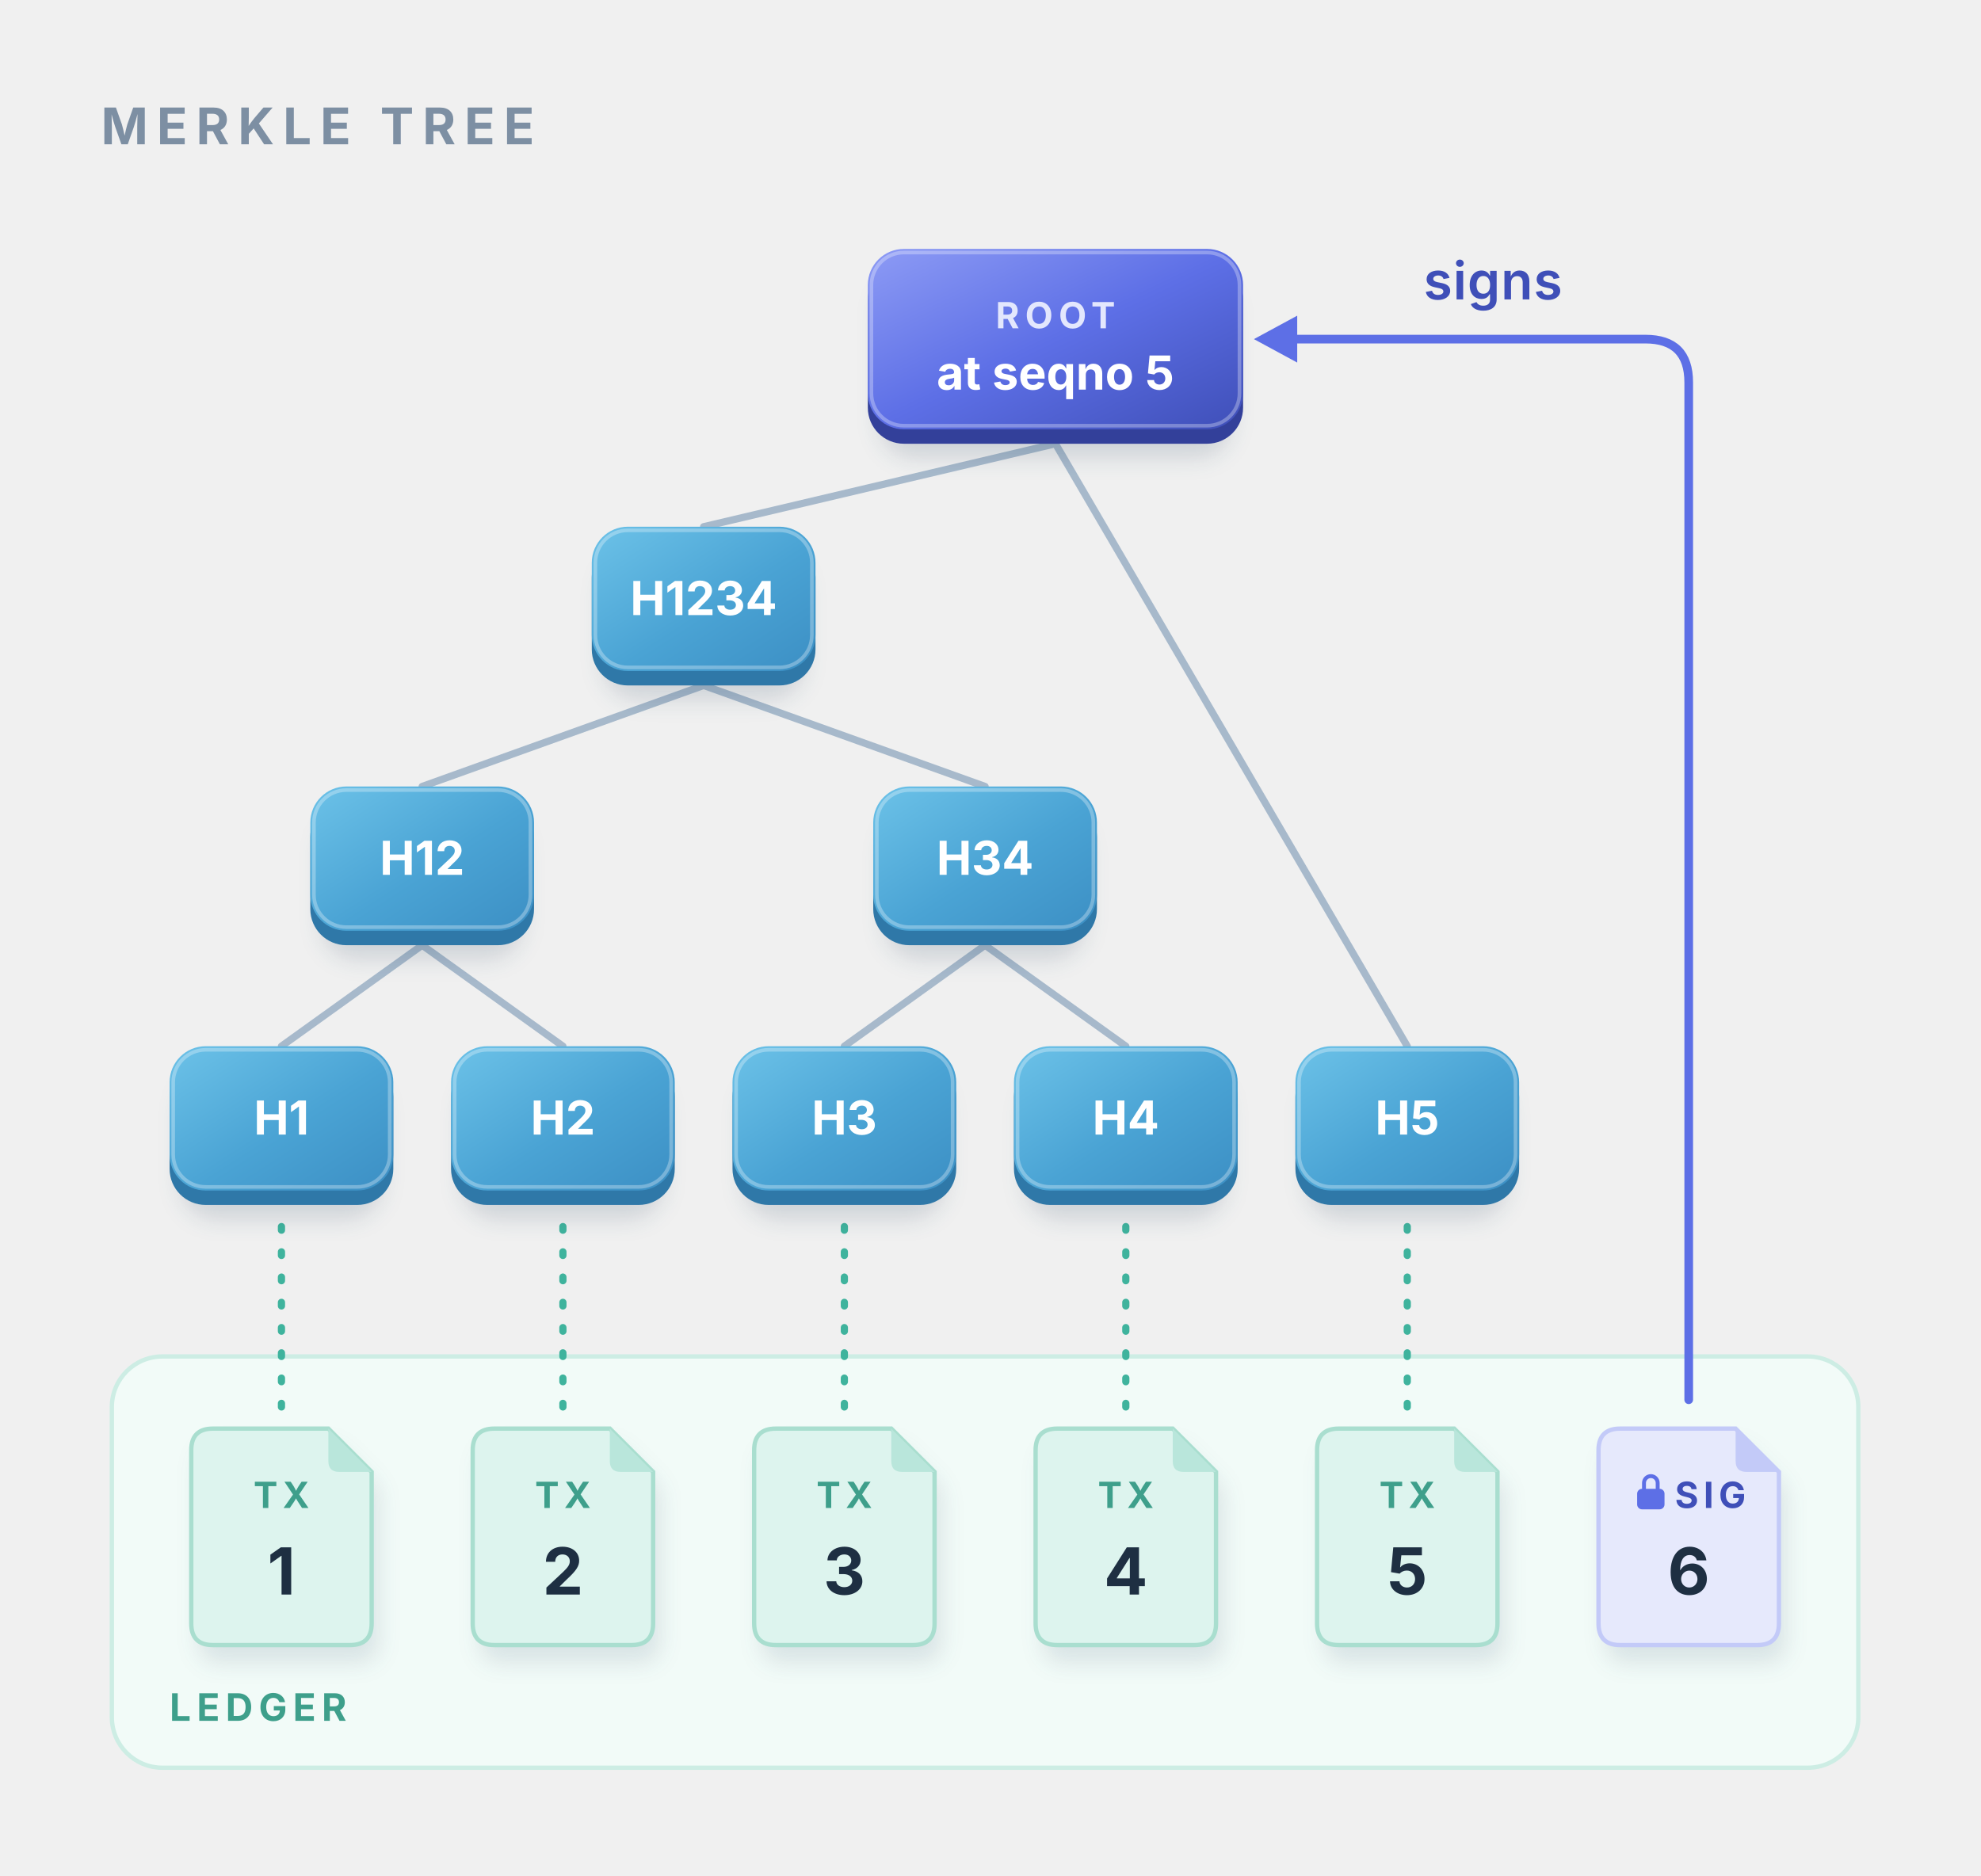
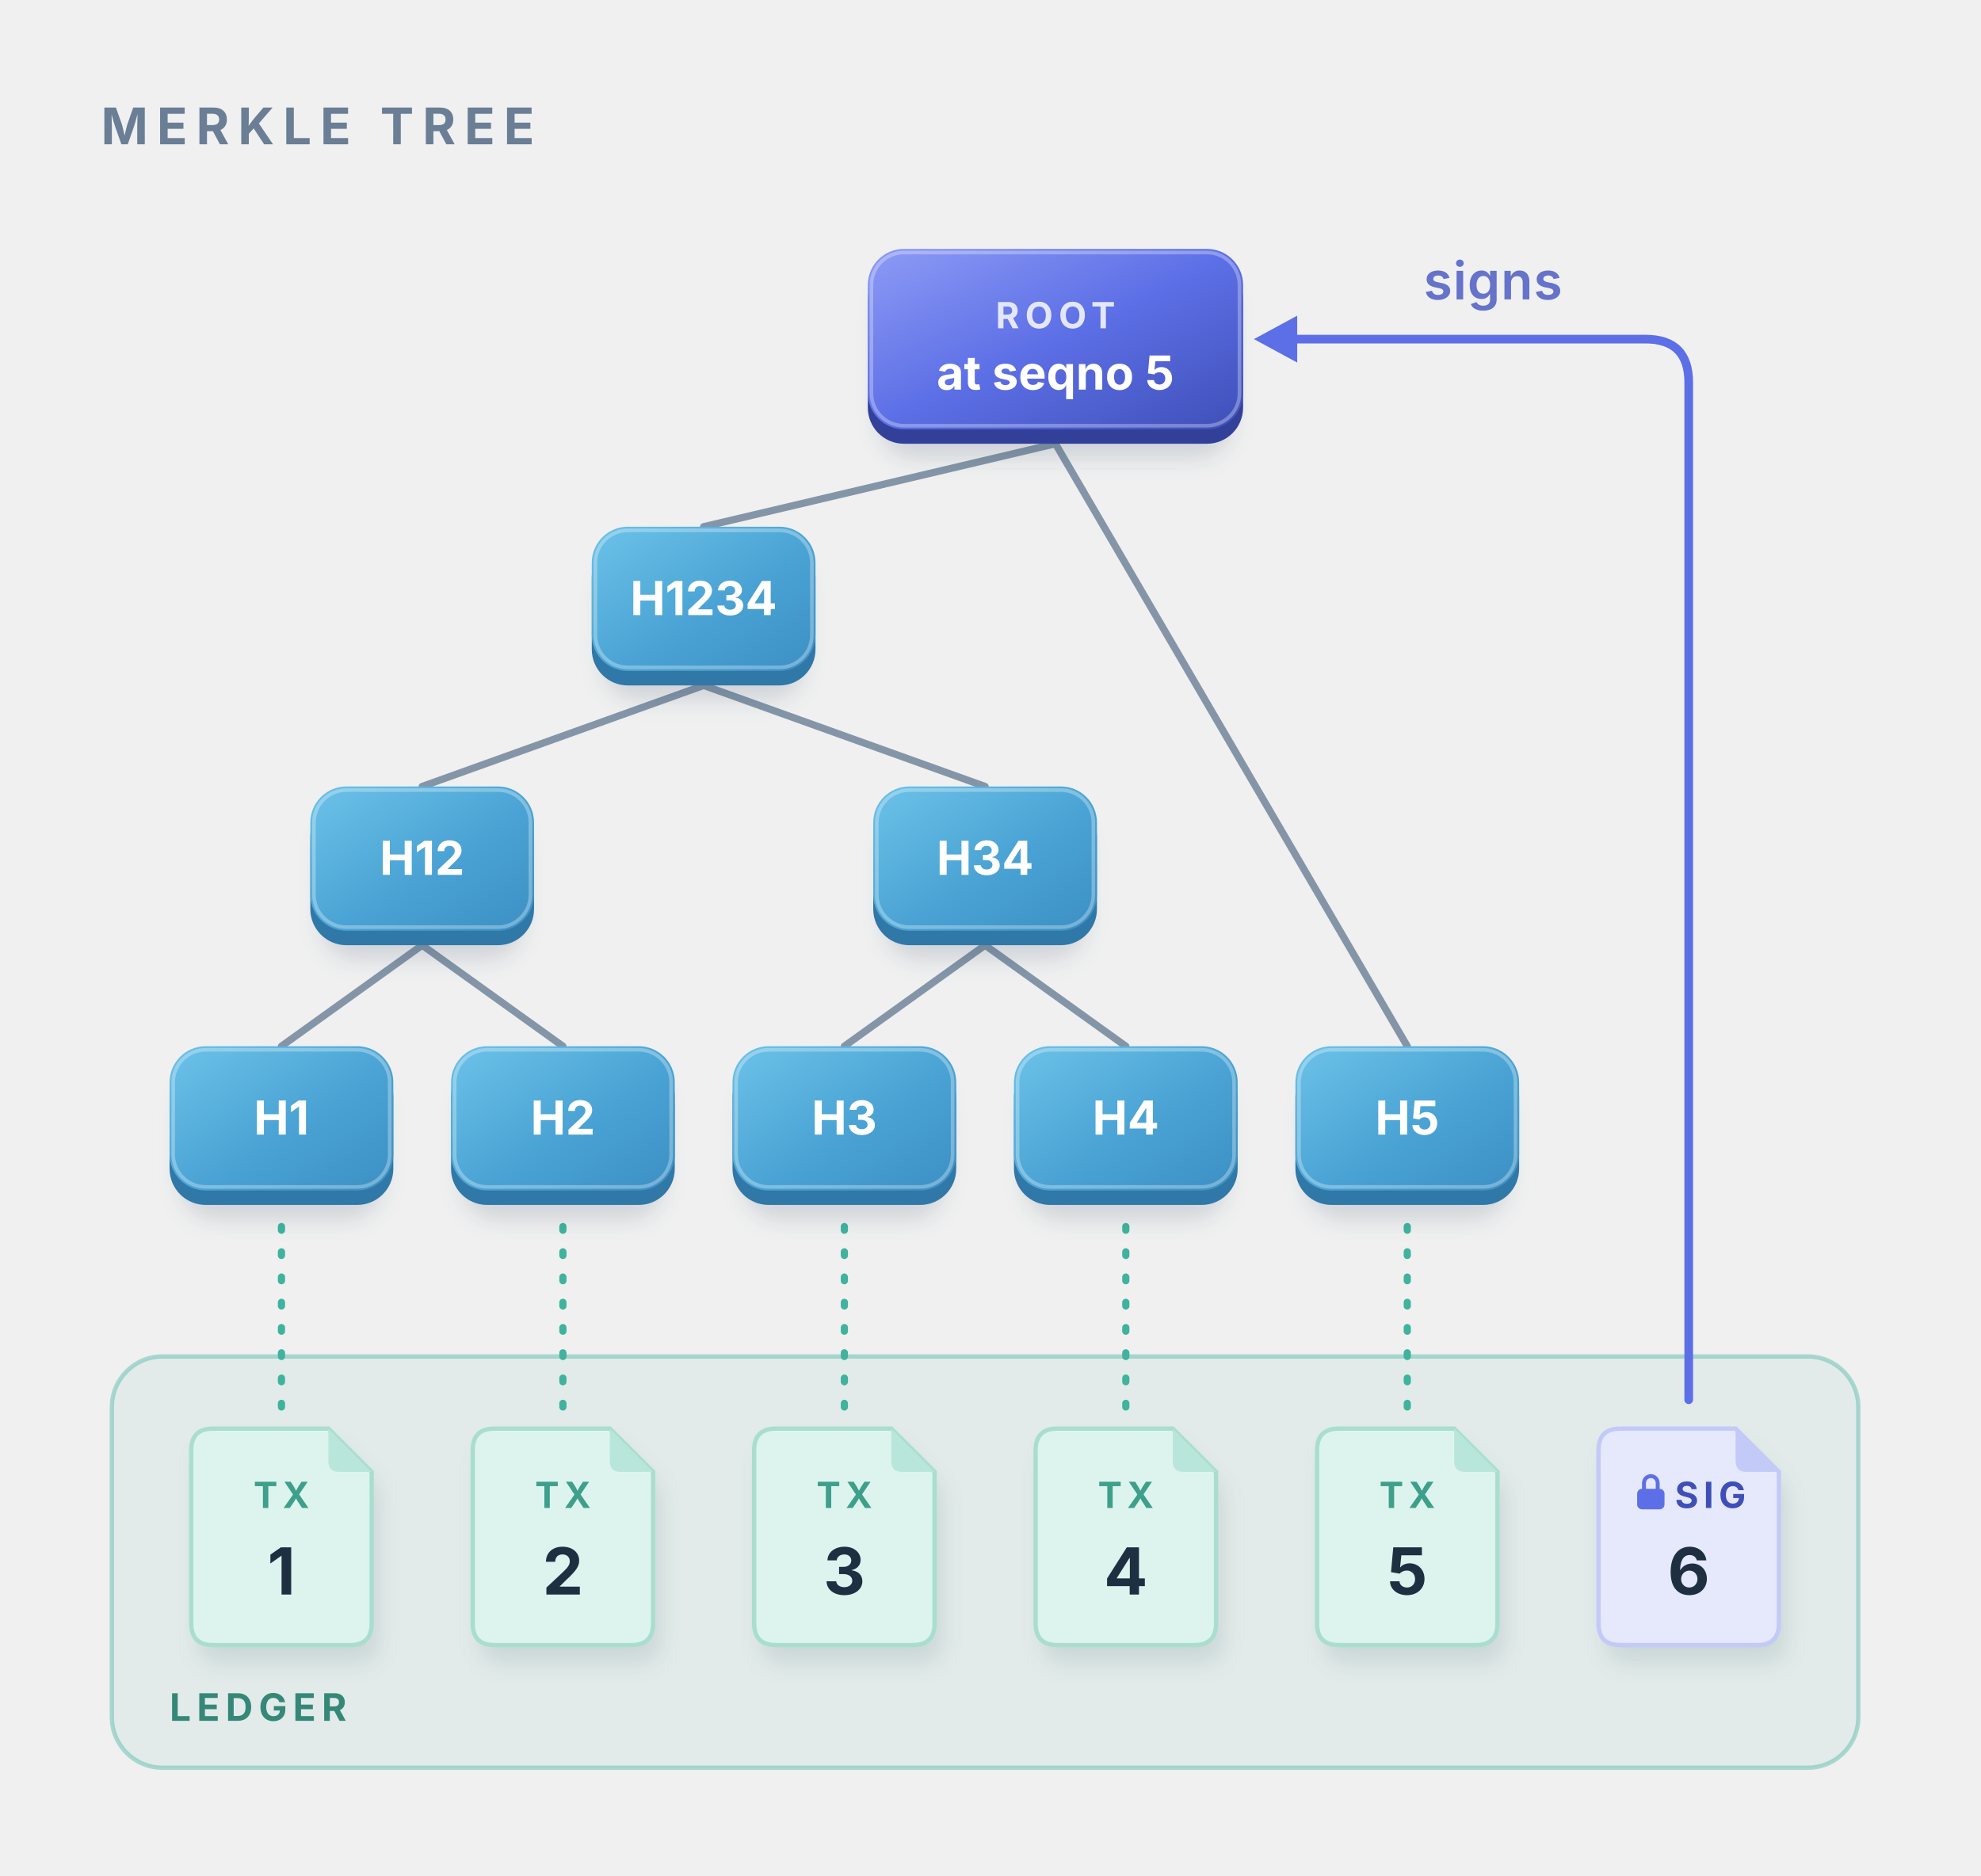
<svg xmlns="http://www.w3.org/2000/svg" width="549" height="520" viewBox="20 18 549 520" fill="none" role="img" aria-labelledby="title desc">
  <defs>
    <filter id="blur3" x="-30%" y="-30%" width="160%" height="160%">
      <feGaussianBlur stdDeviation="3" />
    </filter>
    <filter id="blur6" x="-30%" y="-30%" width="160%" height="160%">
      <feGaussianBlur stdDeviation="6" />
    </filter>
    <filter id="blur14" x="-20%" y="-30%" width="140%" height="160%">
      <feGaussianBlur stdDeviation="14" />
    </filter>
    <symbol id="lock" viewBox="0 0 24 24">
      <rect x="5" y="10.5" width="14" height="10.5" rx="2.5" fill="currentColor" />
      <path d="M8.5 10.5V7.5a3.5 3.5 0 0 1 7 0v3" stroke="currentColor" stroke-width="2" stroke-linecap="round" fill="none" />
    </symbol>
    <linearGradient id="hash" x1="0" y1="0" x2="1" y2="1">
      <stop stop-color="#6CC2E8" />
      <stop offset=".55" stop-color="#4AA3D4" />
      <stop offset="1" stop-color="#3C8FC4" />
    </linearGradient>
    <linearGradient id="root" x1="0" y1="0" x2="1" y2="1">
      <stop stop-color="#8D9BF5" />
      <stop offset=".5" stop-color="#5D6FE6" />
      <stop offset="1" stop-color="#3F4FB8" />
    </linearGradient>
  </defs>
  <g font-family="Inter, 'Segoe UI', ui-sans-serif, system-ui, sans-serif">
-     <text x="48" y="58" fill="#7D8FA3" font-size="14" font-weight="700" letter-spacing="2.4">MERKLE TREE</text>
-     <path d="M98 308L137 280" stroke="#A7B9CB" stroke-width="2" stroke-linecap="round" />
-     <path d="M176 308L137 280" stroke="#A7B9CB" stroke-width="2" stroke-linecap="round" />
-     <path d="M254 308L293 280" stroke="#A7B9CB" stroke-width="2" stroke-linecap="round" />
-     <path d="M332 308L293 280" stroke="#A7B9CB" stroke-width="2" stroke-linecap="round" />
-     <path d="M137 236L215 208" stroke="#A7B9CB" stroke-width="2" stroke-linecap="round" />
-     <path d="M293 236L215 208" stroke="#A7B9CB" stroke-width="2" stroke-linecap="round" />
-     <path d="M215 164L312.5 141" stroke="#A7B9CB" stroke-width="2" stroke-linecap="round" />
-     <path d="M410 308L312.5 141" stroke="#A7B9CB" stroke-width="2" stroke-linecap="round" />
-     <rect x="51" y="394" width="484" height="114" rx="14" fill="#F2FBF8" stroke="#CDEDE4" stroke-width="1.2" />
-     <text x="67" y="495" fill="#3E9F8B" font-size="10.5" font-weight="700" letter-spacing="1.6">LEDGER</text>
+     <text x="48" y="58" fill="#6A7E95" font-size="14" font-weight="700" letter-spacing="2.4">MERKLE TREE</text>
+     <path d="M98 308L137 280" stroke="#8495A8" stroke-width="2" stroke-linecap="round" />
+     <path d="M176 308L137 280" stroke="#8495A8" stroke-width="2" stroke-linecap="round" />
+     <path d="M254 308L293 280" stroke="#8495A8" stroke-width="2" stroke-linecap="round" />
+     <path d="M332 308L293 280" stroke="#8495A8" stroke-width="2" stroke-linecap="round" />
+     <path d="M137 236L215 208" stroke="#8495A8" stroke-width="2" stroke-linecap="round" />
+     <path d="M293 236L215 208" stroke="#8495A8" stroke-width="2" stroke-linecap="round" />
+     <path d="M215 164L312.5 141" stroke="#8495A8" stroke-width="2" stroke-linecap="round" />
+     <path d="M410 308L312.5 141" stroke="#8495A8" stroke-width="2" stroke-linecap="round" />
+     <rect x="51" y="394" width="484" height="114" rx="14" fill="#3FB39D" fill-opacity=".08" stroke="#3FB39D" stroke-opacity=".4" stroke-width="1.2" />
+     <text x="67" y="495" fill="#358877" font-size="10.5" font-weight="700" letter-spacing="1.6">LEDGER</text>
    <path d="M98 358V408" stroke="#3FB39D" stroke-width="2" stroke-linecap="round" stroke-dasharray="1 6" />
    <path d="M176 358V408" stroke="#3FB39D" stroke-width="2" stroke-linecap="round" stroke-dasharray="1 6" />
    <path d="M254 358V408" stroke="#3FB39D" stroke-width="2" stroke-linecap="round" stroke-dasharray="1 6" />
    <path d="M332 358V408" stroke="#3FB39D" stroke-width="2" stroke-linecap="round" stroke-dasharray="1 6" />
    <path d="M410 358V408" stroke="#3FB39D" stroke-width="2" stroke-linecap="round" stroke-dasharray="1 6" />
    <path d="M488 406V124Q488 112 476 112H378.5" stroke="#5D6FE6" stroke-width="2.4" stroke-linecap="round" stroke-linejoin="round" />
    <polygon points="367.5,112 379.5,105.5 379.5,118.5" fill="#5D6FE6" />
-     <text x="433.75" y="101" fill="#3F4FB8" font-size="14.5" font-weight="600" text-anchor="middle" letter-spacing=".2">signs</text>
+     <text x="433.75" y="101" fill="#6573CA" font-size="14.5" font-weight="600" text-anchor="middle" letter-spacing=".2">signs</text>
    <rect x="70" y="316" width="56" height="40" rx="10" fill="#1D3B58" opacity=".16" filter="url(#blur3)" />
    <rect x="67" y="312" width="62" height="40" rx="10" fill="#2F78A8" />
    <rect x="67" y="308" width="62" height="40" rx="10" fill="url(#hash)" />
    <rect x="68" y="309" width="60" height="38" rx="9" stroke="#FFFFFF" stroke-opacity=".3" stroke-width="1" />
    <text x="98" y="332.5" fill="#FFFFFF" font-size="13" font-weight="650" text-anchor="middle">H1</text>
    <rect x="148" y="316" width="56" height="40" rx="10" fill="#1D3B58" opacity=".16" filter="url(#blur3)" />
    <rect x="145" y="312" width="62" height="40" rx="10" fill="#2F78A8" />
    <rect x="145" y="308" width="62" height="40" rx="10" fill="url(#hash)" />
    <rect x="146" y="309" width="60" height="38" rx="9" stroke="#FFFFFF" stroke-opacity=".3" stroke-width="1" />
    <text x="176" y="332.5" fill="#FFFFFF" font-size="13" font-weight="650" text-anchor="middle">H2</text>
    <rect x="226" y="316" width="56" height="40" rx="10" fill="#1D3B58" opacity=".16" filter="url(#blur3)" />
    <rect x="223" y="312" width="62" height="40" rx="10" fill="#2F78A8" />
    <rect x="223" y="308" width="62" height="40" rx="10" fill="url(#hash)" />
    <rect x="224" y="309" width="60" height="38" rx="9" stroke="#FFFFFF" stroke-opacity=".3" stroke-width="1" />
    <text x="254" y="332.5" fill="#FFFFFF" font-size="13" font-weight="650" text-anchor="middle">H3</text>
    <rect x="304" y="316" width="56" height="40" rx="10" fill="#1D3B58" opacity=".16" filter="url(#blur3)" />
    <rect x="301" y="312" width="62" height="40" rx="10" fill="#2F78A8" />
    <rect x="301" y="308" width="62" height="40" rx="10" fill="url(#hash)" />
    <rect x="302" y="309" width="60" height="38" rx="9" stroke="#FFFFFF" stroke-opacity=".3" stroke-width="1" />
    <text x="332" y="332.5" fill="#FFFFFF" font-size="13" font-weight="650" text-anchor="middle">H4</text>
    <rect x="382" y="316" width="56" height="40" rx="10" fill="#1D3B58" opacity=".16" filter="url(#blur3)" />
    <rect x="379" y="312" width="62" height="40" rx="10" fill="#2F78A8" />
    <rect x="379" y="308" width="62" height="40" rx="10" fill="url(#hash)" />
    <rect x="380" y="309" width="60" height="38" rx="9" stroke="#FFFFFF" stroke-opacity=".3" stroke-width="1" />
    <text x="410" y="332.5" fill="#FFFFFF" font-size="13" font-weight="650" text-anchor="middle">H5</text>
    <rect x="109" y="244" width="56" height="40" rx="10" fill="#1D3B58" opacity=".16" filter="url(#blur3)" />
    <rect x="106" y="240" width="62" height="40" rx="10" fill="#2F78A8" />
    <rect x="106" y="236" width="62" height="40" rx="10" fill="url(#hash)" />
    <rect x="107" y="237" width="60" height="38" rx="9" stroke="#FFFFFF" stroke-opacity=".3" stroke-width="1" />
    <text x="137" y="260.5" fill="#FFFFFF" font-size="13" font-weight="650" text-anchor="middle">H12</text>
    <rect x="265" y="244" width="56" height="40" rx="10" fill="#1D3B58" opacity=".16" filter="url(#blur3)" />
    <rect x="262" y="240" width="62" height="40" rx="10" fill="#2F78A8" />
    <rect x="262" y="236" width="62" height="40" rx="10" fill="url(#hash)" />
    <rect x="263" y="237" width="60" height="38" rx="9" stroke="#FFFFFF" stroke-opacity=".3" stroke-width="1" />
    <text x="293" y="260.5" fill="#FFFFFF" font-size="13" font-weight="650" text-anchor="middle">H34</text>
    <rect x="187" y="172" width="56" height="40" rx="10" fill="#1D3B58" opacity=".16" filter="url(#blur3)" />
    <rect x="184" y="168" width="62" height="40" rx="10" fill="#2F78A8" />
    <rect x="184" y="164" width="62" height="40" rx="10" fill="url(#hash)" />
    <rect x="185" y="165" width="60" height="38" rx="9" stroke="#FFFFFF" stroke-opacity=".3" stroke-width="1" />
    <text x="215" y="188.5" fill="#FFFFFF" font-size="13" font-weight="650" text-anchor="middle">H1234</text>
    <rect x="263.5" y="95" width="98" height="50" rx="10" fill="#1D3B58" opacity=".16" filter="url(#blur3)" />
    <rect x="260.5" y="91" width="104" height="50" rx="10" fill="#33409A" />
    <rect x="260.5" y="87" width="104" height="50" rx="10" fill="url(#root)" />
    <rect x="261.5" y="88" width="102" height="48" rx="9" stroke="#FFFFFF" stroke-opacity=".3" stroke-width="1" />
    <text x="312.5" y="109" fill="#E3E7FD" font-size="10" font-weight="700" text-anchor="middle" letter-spacing="1.6">ROOT</text>
    <text x="312.5" y="126" fill="#FFFFFF" font-size="13" font-weight="650" text-anchor="middle">at seqno 5</text>
    <path d="M79 414H111L123 426V468Q123 474 117 474H79Q73 474 73 468V420Q73 414 79 414Z" transform="translate(2 5)" fill="#1D3B58" opacity=".12" filter="url(#blur3)" />
    <path d="M79 414H111L123 426V468Q123 474 117 474H79Q73 474 73 468V420Q73 414 79 414Z" fill="#DDF4EE" stroke="#A9DECF" stroke-width="1.2" />
    <path d="M111 414V423Q111 426 114 426H123Z" fill="#B9E6DB" />
    <text x="98" y="436" fill="#3E9F8B" font-size="10" font-weight="700" text-anchor="middle" letter-spacing="1.4">TX</text>
    <text x="98" y="460" fill="#1E2F42" font-size="18" font-weight="700" text-anchor="middle">1</text>
    <path d="M157 414H189L201 426V468Q201 474 195 474H157Q151 474 151 468V420Q151 414 157 414Z" transform="translate(2 5)" fill="#1D3B58" opacity=".12" filter="url(#blur3)" />
    <path d="M157 414H189L201 426V468Q201 474 195 474H157Q151 474 151 468V420Q151 414 157 414Z" fill="#DDF4EE" stroke="#A9DECF" stroke-width="1.2" />
    <path d="M189 414V423Q189 426 192 426H201Z" fill="#B9E6DB" />
    <text x="176" y="436" fill="#3E9F8B" font-size="10" font-weight="700" text-anchor="middle" letter-spacing="1.4">TX</text>
    <text x="176" y="460" fill="#1E2F42" font-size="18" font-weight="700" text-anchor="middle">2</text>
    <path d="M235 414H267L279 426V468Q279 474 273 474H235Q229 474 229 468V420Q229 414 235 414Z" transform="translate(2 5)" fill="#1D3B58" opacity=".12" filter="url(#blur3)" />
    <path d="M235 414H267L279 426V468Q279 474 273 474H235Q229 474 229 468V420Q229 414 235 414Z" fill="#DDF4EE" stroke="#A9DECF" stroke-width="1.2" />
    <path d="M267 414V423Q267 426 270 426H279Z" fill="#B9E6DB" />
    <text x="254" y="436" fill="#3E9F8B" font-size="10" font-weight="700" text-anchor="middle" letter-spacing="1.4">TX</text>
    <text x="254" y="460" fill="#1E2F42" font-size="18" font-weight="700" text-anchor="middle">3</text>
    <path d="M313 414H345L357 426V468Q357 474 351 474H313Q307 474 307 468V420Q307 414 313 414Z" transform="translate(2 5)" fill="#1D3B58" opacity=".12" filter="url(#blur3)" />
    <path d="M313 414H345L357 426V468Q357 474 351 474H313Q307 474 307 468V420Q307 414 313 414Z" fill="#DDF4EE" stroke="#A9DECF" stroke-width="1.2" />
    <path d="M345 414V423Q345 426 348 426H357Z" fill="#B9E6DB" />
    <text x="332" y="436" fill="#3E9F8B" font-size="10" font-weight="700" text-anchor="middle" letter-spacing="1.4">TX</text>
    <text x="332" y="460" fill="#1E2F42" font-size="18" font-weight="700" text-anchor="middle">4</text>
    <path d="M391 414H423L435 426V468Q435 474 429 474H391Q385 474 385 468V420Q385 414 391 414Z" transform="translate(2 5)" fill="#1D3B58" opacity=".12" filter="url(#blur3)" />
    <path d="M391 414H423L435 426V468Q435 474 429 474H391Q385 474 385 468V420Q385 414 391 414Z" fill="#DDF4EE" stroke="#A9DECF" stroke-width="1.2" />
    <path d="M423 414V423Q423 426 426 426H435Z" fill="#B9E6DB" />
    <text x="410" y="436" fill="#3E9F8B" font-size="10" font-weight="700" text-anchor="middle" letter-spacing="1.4">TX</text>
    <text x="410" y="460" fill="#1E2F42" font-size="18" font-weight="700" text-anchor="middle">5</text>
    <path d="M469 414H501L513 426V468Q513 474 507 474H469Q463 474 463 468V420Q463 414 469 414Z" transform="translate(2 5)" fill="#1D3B58" opacity=".12" filter="url(#blur3)" />
    <path d="M469 414H501L513 426V468Q513 474 507 474H469Q463 474 463 468V420Q463 414 469 414Z" fill="#E6E9FC" stroke="#C3CAF8" stroke-width="1.2" />
    <path d="M501 414V423Q501 426 504 426H513Z" fill="#C3CAF8" />
    <use href="#lock" x="471" y="425" width="13" height="13" color="#5D6FE6" />
    <text x="494" y="436" fill="#3F4FB8" font-size="10" font-weight="700" text-anchor="middle" letter-spacing="1.4">SIG</text>
    <text x="488" y="460" fill="#1E2F42" font-size="18" font-weight="700" text-anchor="middle">6</text>
  </g>
</svg>
